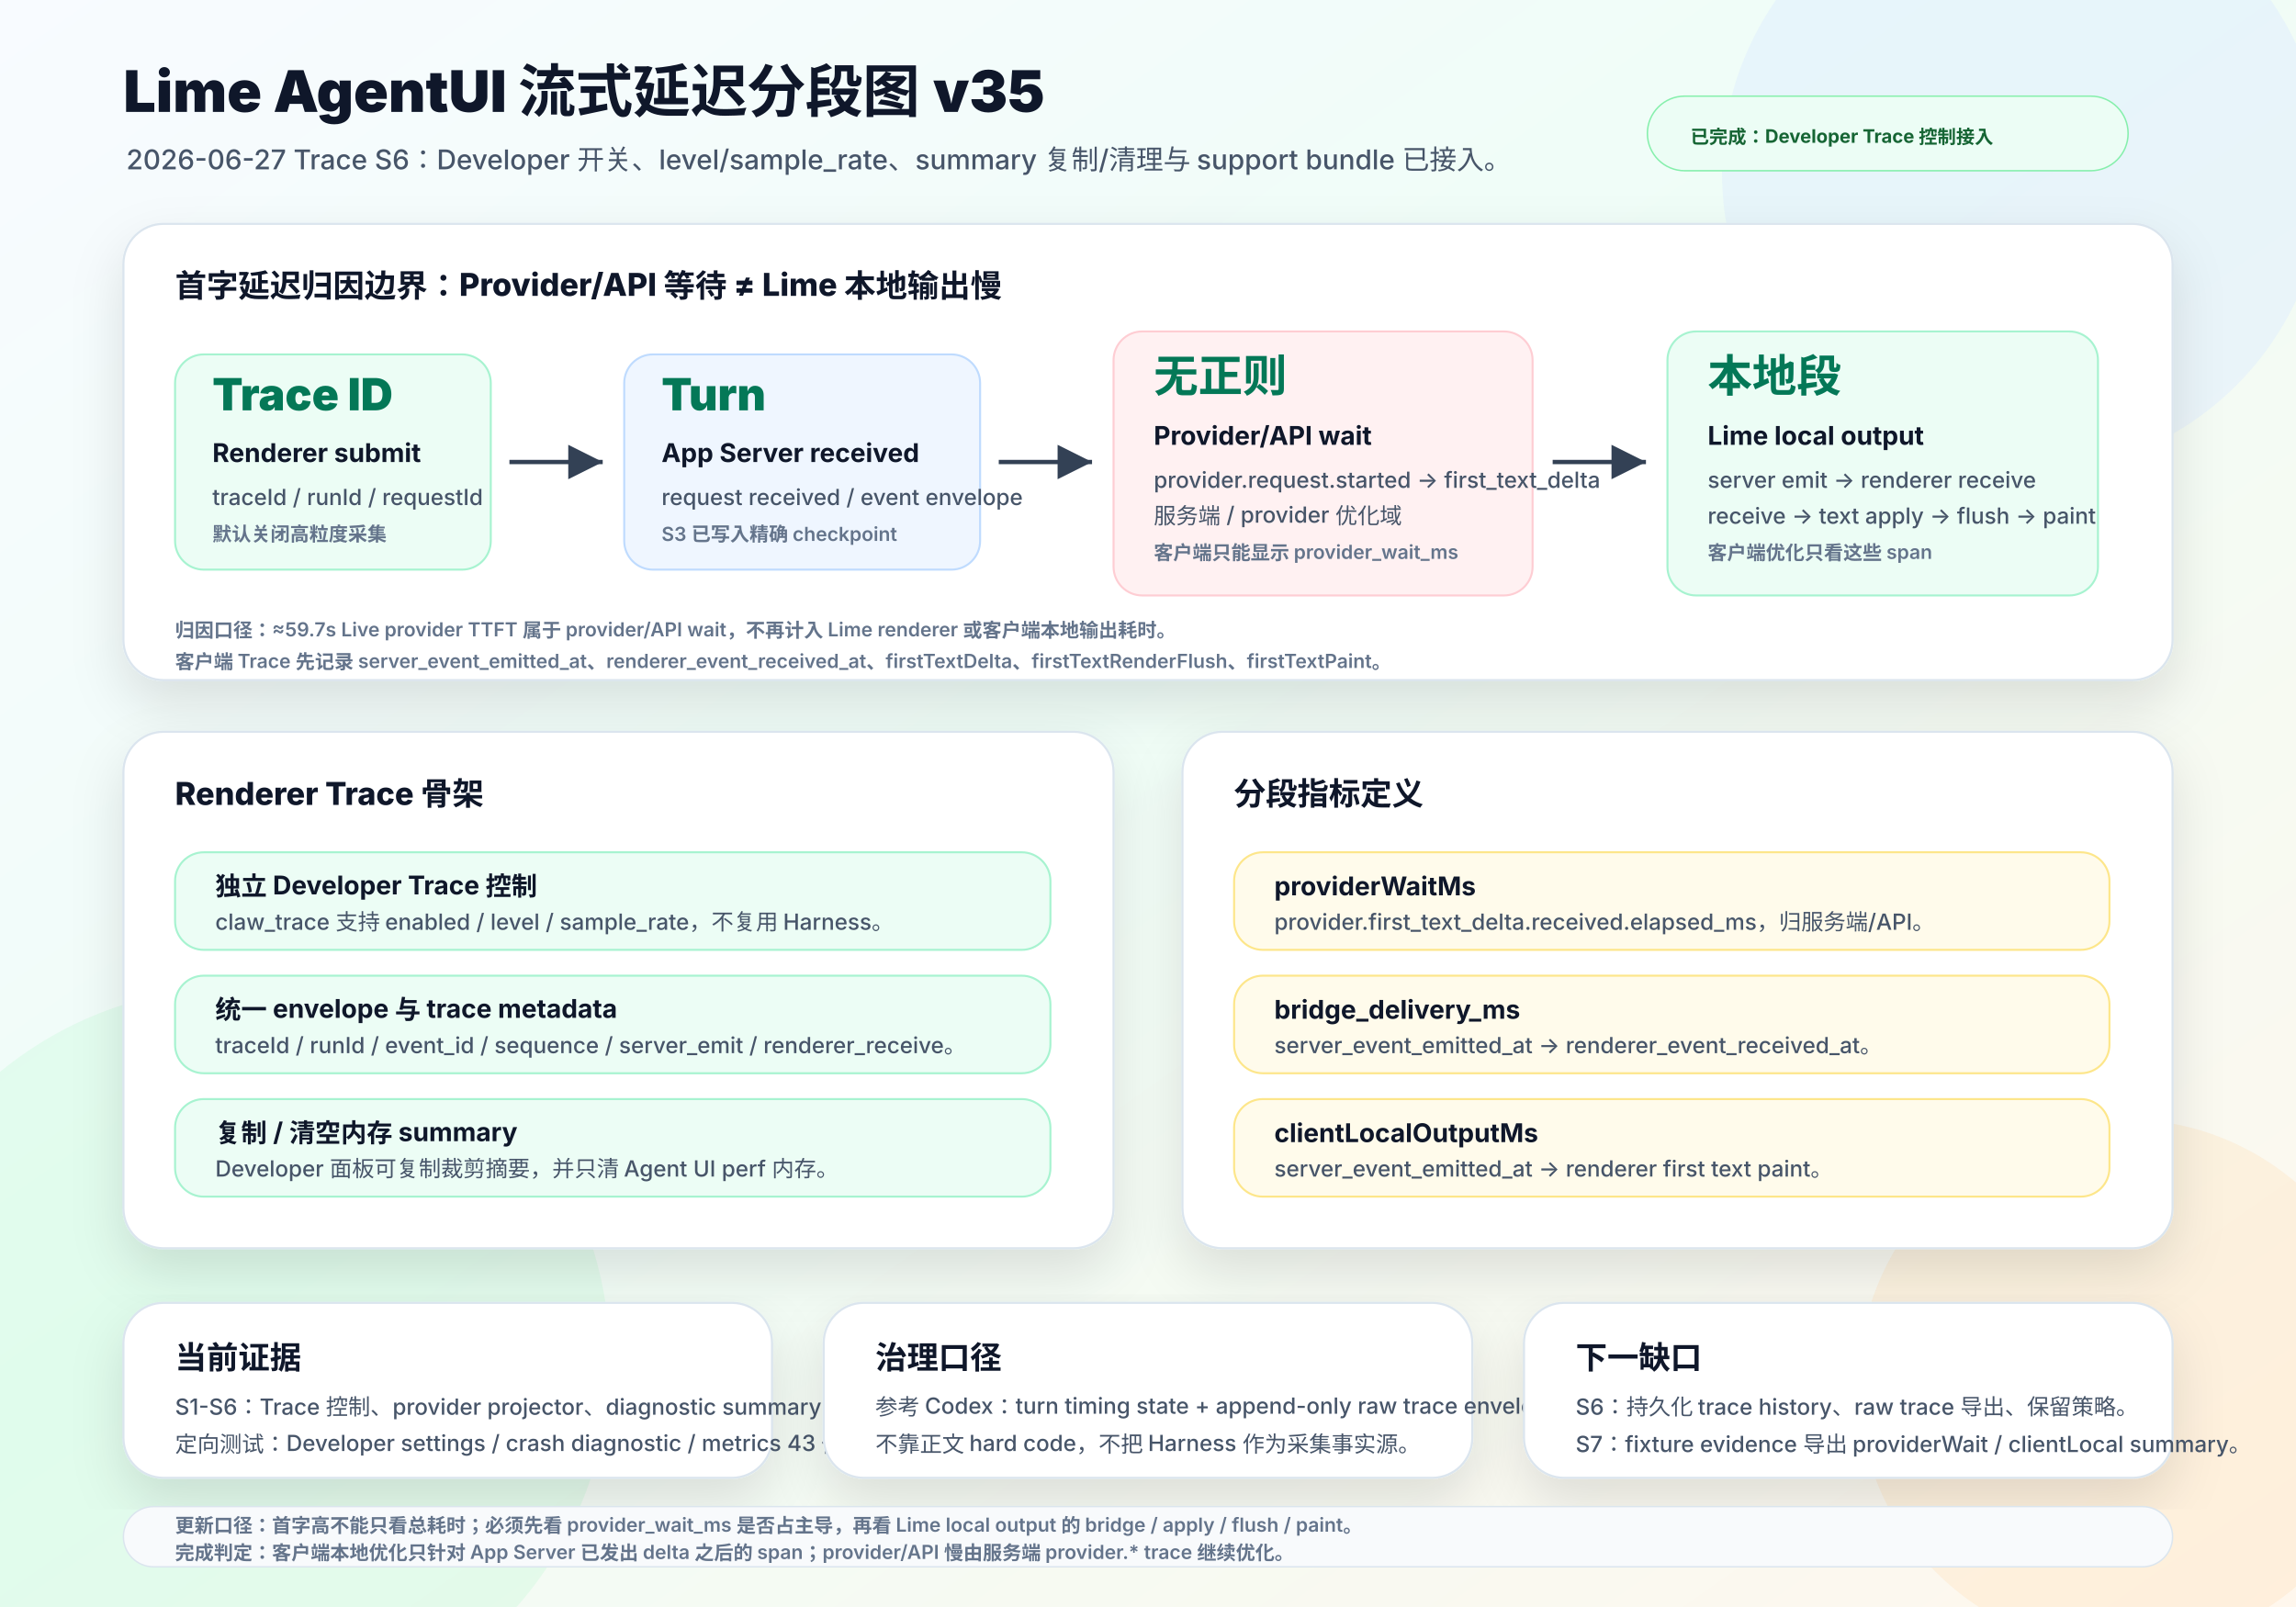
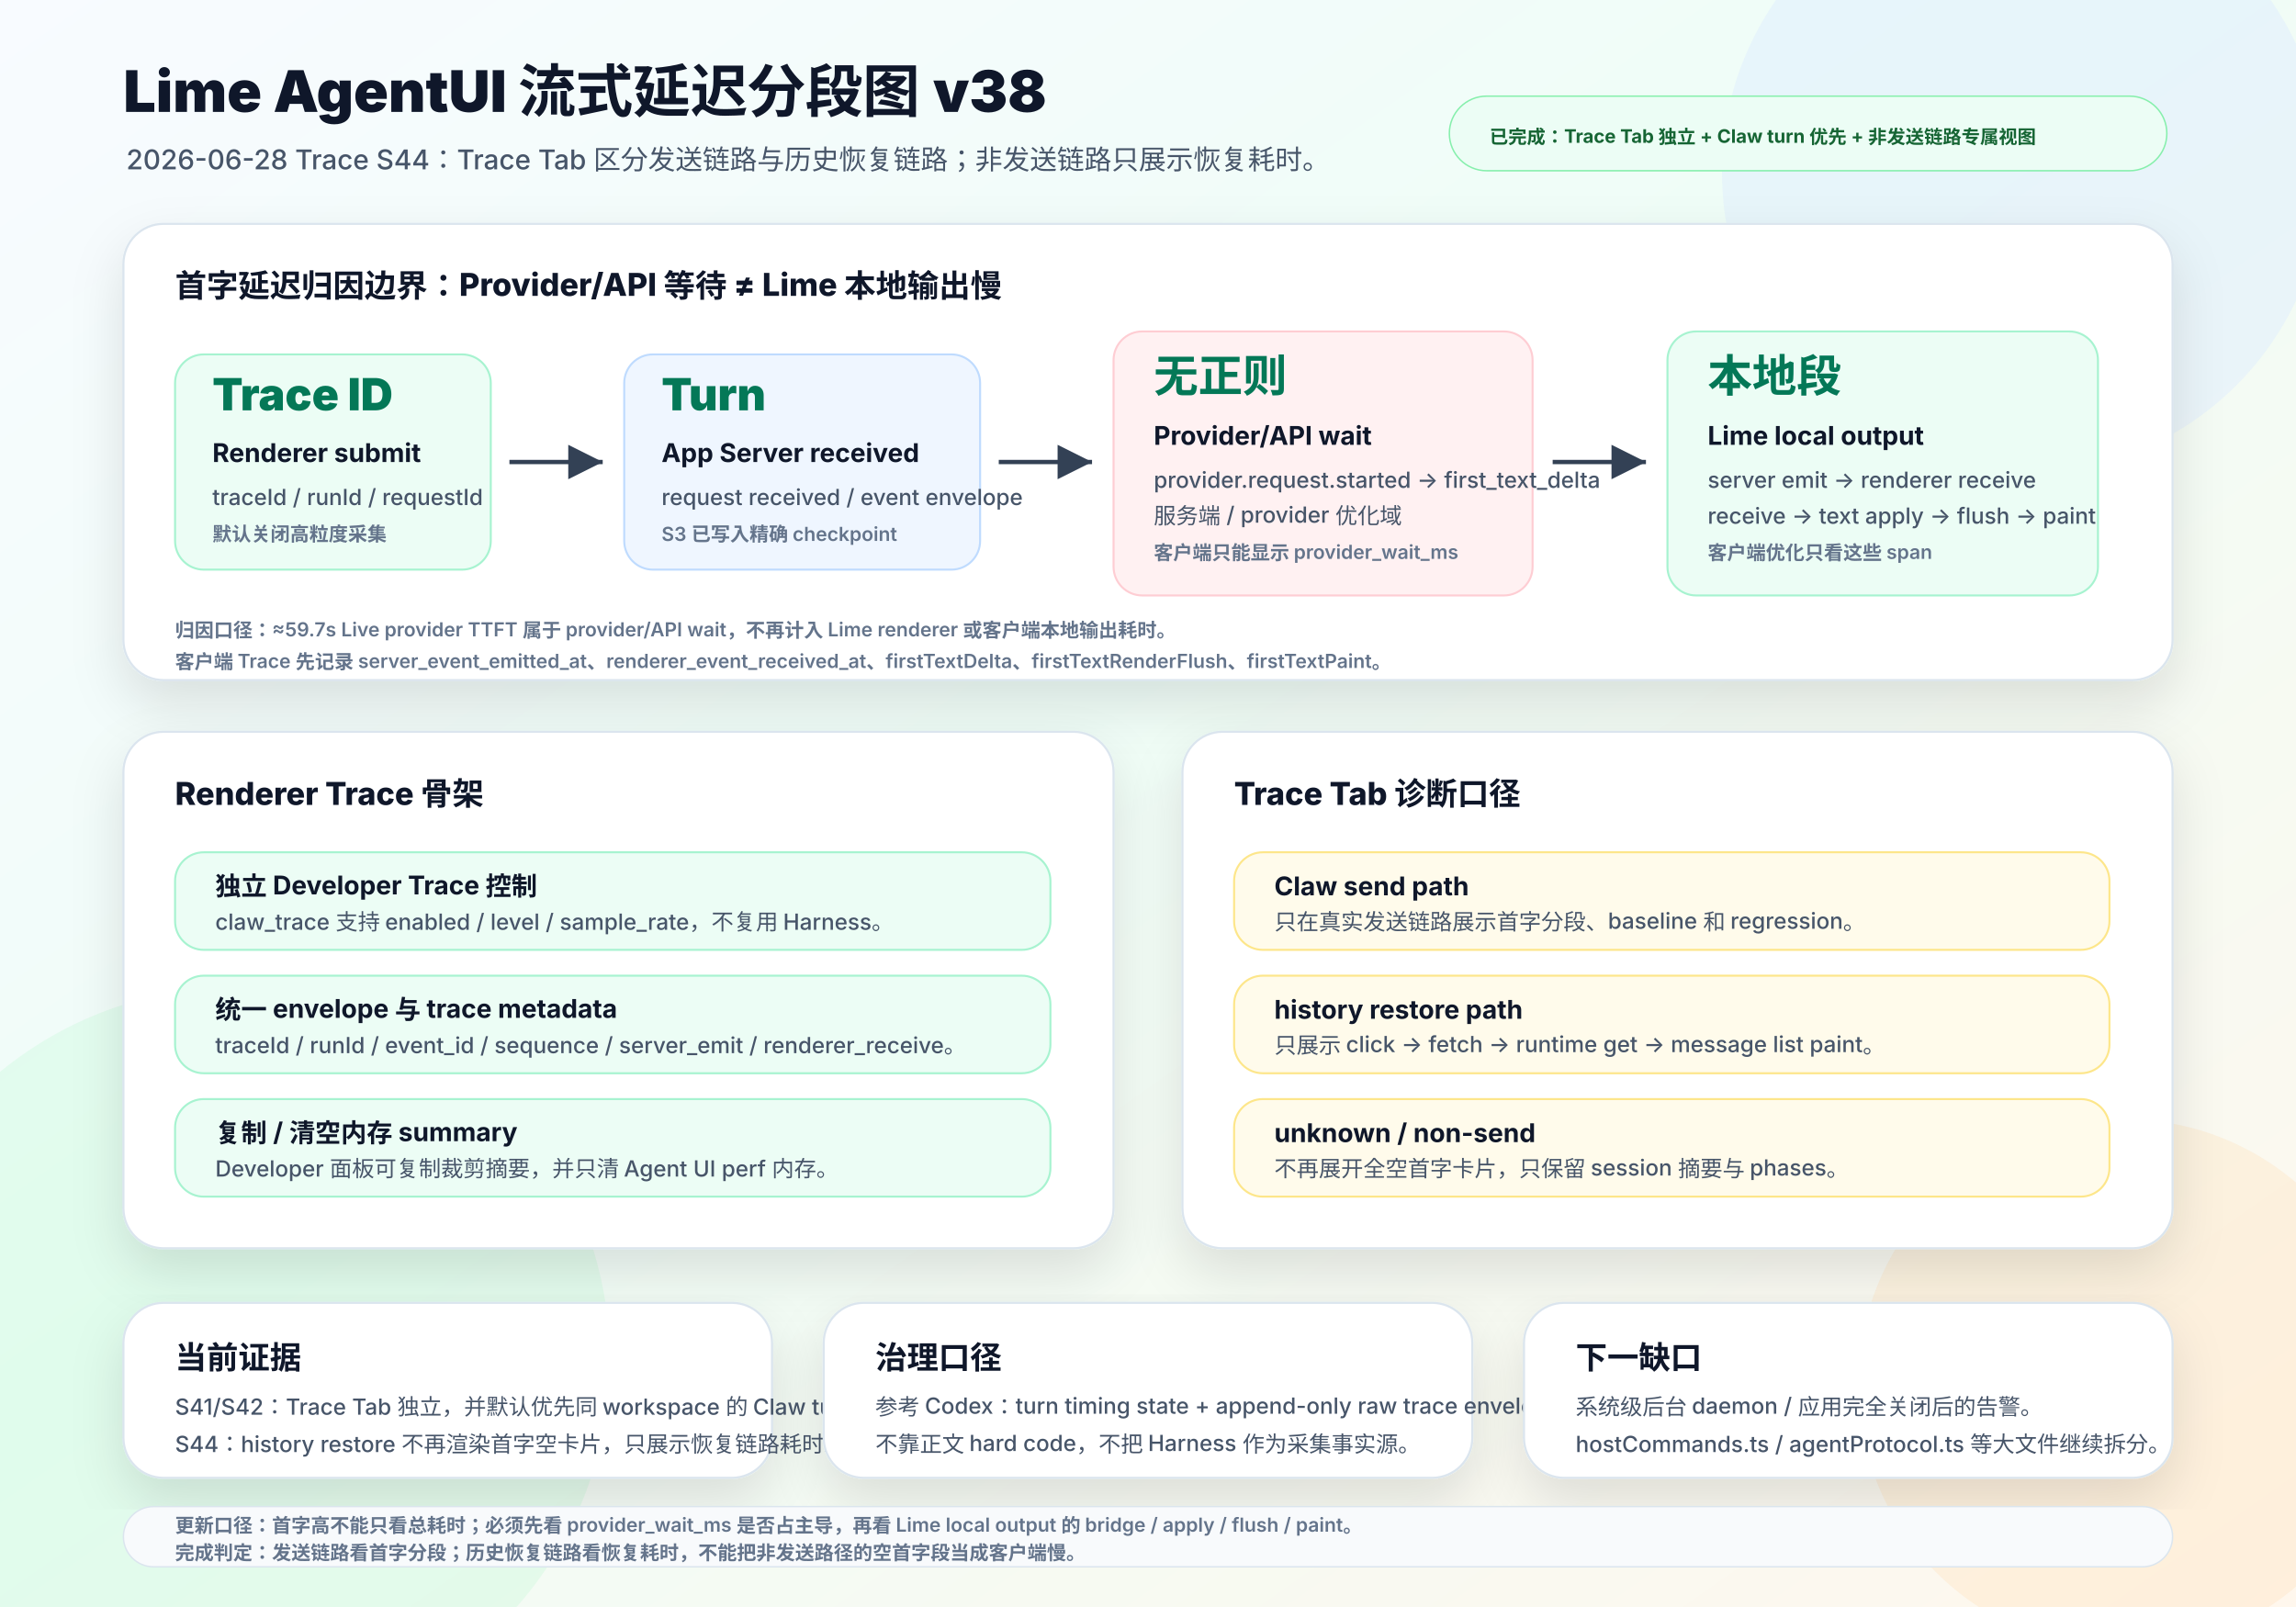
<svg xmlns="http://www.w3.org/2000/svg" width="1600" height="1120" viewBox="0 0 1600 1120">
  <defs>
    <linearGradient id="bg" x1="0" y1="0" x2="1" y2="1">
      <stop offset="0%" stop-color="#f8fbff" />
      <stop offset="45%" stop-color="#effdf7" />
      <stop offset="100%" stop-color="#fff7ed" />
    </linearGradient>
    <linearGradient id="ok" x1="0" y1="0" x2="1" y2="0">
      <stop offset="0%" stop-color="#10b981" />
      <stop offset="100%" stop-color="#38bdf8" />
    </linearGradient>
    <filter id="shadow" x="-18%" y="-18%" width="136%" height="136%">
      <feDropShadow dx="0" dy="16" stdDeviation="18" flood-color="#0f172a" flood-opacity="0.11" />
    </filter>
    <marker id="arrow" markerWidth="12" markerHeight="12" refX="10" refY="6" orient="auto" markerUnits="strokeWidth">
      <path d="M2,2 L10,6 L2,10 Z" fill="#334155" />
    </marker>
    <style>
      .title { font: 850 40px ui-sans-serif, -apple-system, BlinkMacSystemFont, "PingFang SC", "Microsoft YaHei", sans-serif; fill:#0f172a; }
      .subtitle { font: 500 19px ui-sans-serif, -apple-system, BlinkMacSystemFont, "PingFang SC", "Microsoft YaHei", sans-serif; fill:#475569; }
      .section { font: 800 22px ui-sans-serif, -apple-system, BlinkMacSystemFont, "PingFang SC", "Microsoft YaHei", sans-serif; fill:#0f172a; }
      .label { font: 750 18px ui-sans-serif, -apple-system, BlinkMacSystemFont, "PingFang SC", "Microsoft YaHei", sans-serif; fill:#0f172a; }
      .small { font: 500 15.5px ui-sans-serif, -apple-system, BlinkMacSystemFont, "PingFang SC", "Microsoft YaHei", sans-serif; fill:#475569; }
      .tiny { font: 600 13.5px ui-sans-serif, -apple-system, BlinkMacSystemFont, "PingFang SC", "Microsoft YaHei", sans-serif; fill:#64748b; }
      .num { font: 900 27px ui-sans-serif, -apple-system, BlinkMacSystemFont, "PingFang SC", "Microsoft YaHei", sans-serif; fill:#0f172a; }
      .num-ok { font: 950 31px ui-sans-serif, -apple-system, BlinkMacSystemFont, "PingFang SC", "Microsoft YaHei", sans-serif; fill:#047857; }
      .num-hot { font: 950 31px ui-sans-serif, -apple-system, BlinkMacSystemFont, "PingFang SC", "Microsoft YaHei", sans-serif; fill:#be123c; }
      .card { rx:28; fill:#ffffff; stroke:#dbe5ee; stroke-width:1.5; filter:url(#shadow); }
      .mini { rx:20; fill:#ffffff; stroke:#dbe5ee; stroke-width:1.4; }
      .green { fill:#ecfdf5; stroke:#a7f3d0; }
      .blue { fill:#eff6ff; stroke:#bfdbfe; }
      .amber { fill:#fffbeb; stroke:#fde68a; }
      .rose { fill:#fff1f2; stroke:#fecdd3; }
      .slate { fill:#f8fafc; stroke:#dbe5ee; }
      .pill { font: 750 13px ui-sans-serif, -apple-system, BlinkMacSystemFont, "PingFang SC", "Microsoft YaHei", sans-serif; }
      .line { stroke:#334155; stroke-width:3; fill:none; marker-end:url(#arrow); }
      .dash { stroke:#94a3b8; stroke-width:2; fill:none; stroke-dasharray:8 8; }
    </style>
  </defs>
  <rect width="1600" height="1120" fill="url(#bg)" />
  <circle cx="1410" cy="120" r="210" fill="#dbeafe" opacity="0.42" />
  <circle cx="165" cy="948" r="260" fill="#bbf7d0" opacity="0.28" />
  <circle cx="1480" cy="965" r="185" fill="#fed7aa" opacity="0.26" />
-   <text x="86" y="78" class="title">Lime AgentUI 流式延迟分段图 v35</text>
-   <text x="88" y="118" class="subtitle">2026-06-27 Trace S6：Developer 开关、level/sample_rate、summary 复制/清理与 support bundle 已接入。</text>
-   <rect x="1148" y="67" width="335" height="52" rx="26" fill="#ecfdf5" stroke="#86efac" />
-   <text x="1178" y="100" class="pill" fill="#166534">已完成：Developer Trace 控制接入</text>
+   <text x="86" y="78" class="title">Lime AgentUI 流式延迟分段图 v38</text>
+   <text x="88" y="118" class="subtitle">2026-06-28 Trace S44：Trace Tab 区分发送链路与历史恢复链路；非发送链路只展示恢复耗时。</text>
+   <rect x="1010" y="67" width="500" height="52" rx="26" fill="#ecfdf5" stroke="#86efac" />
+   <text x="1038" y="100" class="pill" fill="#166534">已完成：Trace Tab 独立 + Claw turn 优先 + 非发送链路专属视图</text>
  <rect x="86" y="156" width="1428" height="318" class="card" />
  <text x="122" y="207" class="section">首字延迟归因边界：Provider/API 等待 ≠ Lime 本地输出慢</text>
  <rect x="122" y="247" width="220" height="150" class="mini green" />
  <text x="148" y="286" class="num-ok">Trace ID</text>
  <text x="148" y="322" class="label">Renderer submit</text>
  <text x="148" y="352" class="small">traceId / runId / requestId</text>
  <text x="148" y="377" class="tiny">默认关闭高粒度采集</text>
  <line x1="355" y1="322" x2="420" y2="322" class="line" />
  <rect x="435" y="247" width="248" height="150" class="mini blue" />
  <text x="461" y="286" class="num-ok">Turn</text>
  <text x="461" y="322" class="label">App Server received</text>
  <text x="461" y="352" class="small">request received / event envelope</text>
  <text x="461" y="377" class="tiny">S3 已写入精确 checkpoint</text>
  <line x1="696" y1="322" x2="761" y2="322" class="line" />
  <rect x="776" y="231" width="292" height="184" class="mini rose" />
  <text x="804" y="273" class="num-ok">无正则</text>
  <text x="804" y="310" class="label">Provider/API wait</text>
  <text x="804" y="340" class="small">provider.request.started → first_text_delta</text>
  <text x="804" y="365" class="small">服务端 / provider 优化域</text>
  <text x="804" y="390" class="tiny">客户端只能显示 provider_wait_ms</text>
  <line x1="1082" y1="322" x2="1147" y2="322" class="line" />
  <rect x="1162" y="231" width="300" height="184" class="mini green" />
  <text x="1190" y="273" class="num-ok">本地段</text>
  <text x="1190" y="310" class="label">Lime local output</text>
  <text x="1190" y="340" class="small">server emit → renderer receive</text>
  <text x="1190" y="365" class="small">receive → text apply → flush → paint</text>
  <text x="1190" y="390" class="tiny">客户端优化只看这些 span</text>
  <text x="122" y="444" class="tiny">归因口径：≈59.7s Live provider TTFT 属于 provider/API wait，不再计入 Lime renderer 或客户端本地输出耗时。</text>
  <text x="122" y="466" class="tiny">客户端 Trace 先记录 server_event_emitted_at、renderer_event_received_at、firstTextDelta、firstTextRenderFlush、firstTextPaint。</text>
  <rect x="86" y="510" width="690" height="360" class="card" />
  <text x="122" y="561" class="section">Renderer Trace 骨架</text>
  <rect x="122" y="594" width="610" height="68" class="mini green" />
  <text x="150" y="624" class="label">独立 Developer Trace 控制</text>
  <text x="150" y="648" class="small">claw_trace 支持 enabled / level / sample_rate，不复用 Harness。</text>
  <rect x="122" y="680" width="610" height="68" class="mini green" />
  <text x="150" y="710" class="label">统一 envelope 与 trace metadata</text>
  <text x="150" y="734" class="small">traceId / runId / event_id / sequence / server_emit / renderer_receive。</text>
  <rect x="122" y="766" width="610" height="68" class="mini green" />
  <text x="150" y="796" class="label">复制 / 清空内存 summary</text>
  <text x="150" y="820" class="small">Developer 面板可复制裁剪摘要，并只清 Agent UI perf 内存。</text>
  <rect x="824" y="510" width="690" height="360" class="card" />
-   <text x="860" y="561" class="section">分段指标定义</text>
+   <text x="860" y="561" class="section">Trace Tab 诊断口径</text>
  <rect x="860" y="594" width="610" height="68" class="mini amber" />
-   <text x="888" y="624" class="label">providerWaitMs</text>
-   <text x="888" y="648" class="small">provider.first_text_delta.received.elapsed_ms，归服务端/API。</text>
+   <text x="888" y="624" class="label">Claw send path</text>
+   <text x="888" y="648" class="small">只在真实发送链路展示首字分段、baseline 和 regression。</text>
  <rect x="860" y="680" width="610" height="68" class="mini amber" />
-   <text x="888" y="710" class="label">bridge_delivery_ms</text>
-   <text x="888" y="734" class="small">server_event_emitted_at → renderer_event_received_at。</text>
+   <text x="888" y="710" class="label">history restore path</text>
+   <text x="888" y="734" class="small">只展示 click → fetch → runtime get → message list paint。</text>
  <rect x="860" y="766" width="610" height="68" class="mini amber" />
-   <text x="888" y="796" class="label">clientLocalOutputMs</text>
-   <text x="888" y="820" class="small">server_event_emitted_at → renderer first text paint。</text>
+   <text x="888" y="796" class="label">unknown / non-send</text>
+   <text x="888" y="820" class="small">不再展开全空首字卡片，只保留 session 摘要与 phases。</text>
  <rect x="86" y="908" width="452" height="122" class="card" />
  <text x="122" y="954" class="section">当前证据</text>
-   <text x="122" y="986" class="small">S1-S6：Trace 控制、provider projector、diagnostic summary 已接入。</text>
-   <text x="122" y="1012" class="small">定向测试：Developer settings / crash diagnostic / metrics 43 例通过。</text>
+   <text x="122" y="986" class="small">S41/S42：Trace Tab 独立，并默认优先同 workspace 的 Claw turn。</text>
+   <text x="122" y="1012" class="small">S44：history restore 不再渲染首字空卡片，只展示恢复链路耗时。</text>
  <rect x="574" y="908" width="452" height="122" class="card" />
  <text x="610" y="954" class="section">治理口径</text>
  <text x="610" y="986" class="small">参考 Codex：turn timing state + append-only raw trace envelope。</text>
  <text x="610" y="1012" class="small">不靠正文 hard code，不把 Harness 作为采集事实源。</text>
  <rect x="1062" y="908" width="452" height="122" class="card" />
  <text x="1098" y="954" class="section">下一缺口</text>
-   <text x="1098" y="986" class="small">S6：持久化 trace history、raw trace 导出、保留策略。</text>
-   <text x="1098" y="1012" class="small">S7：fixture evidence 导出 providerWait / clientLocal summary。</text>
+   <text x="1098" y="986" class="small">系统级后台 daemon / 应用完全关闭后的告警。</text>
+   <text x="1098" y="1012" class="small">hostCommands.ts / agentProtocol.ts 等大文件继续拆分。</text>
  <rect x="86" y="1050" width="1428" height="42" rx="21" fill="#f8fafc" stroke="#dbe5ee" />
  <text x="122" y="1068" class="tiny">更新口径：首字高不能只看总耗时；必须先看 provider_wait_ms 是否占主导，再看 Lime local output 的 bridge / apply / flush / paint。</text>
-   <text x="122" y="1087" class="tiny">完成判定：客户端本地优化只针对 App Server 已发出 delta 之后的 span；provider/API 慢由服务端 provider.* trace 继续优化。</text>
+   <text x="122" y="1087" class="tiny">完成判定：发送链路看首字分段；历史恢复链路看恢复耗时，不能把非发送路径的空首字段当成客户端慢。</text>
</svg>
